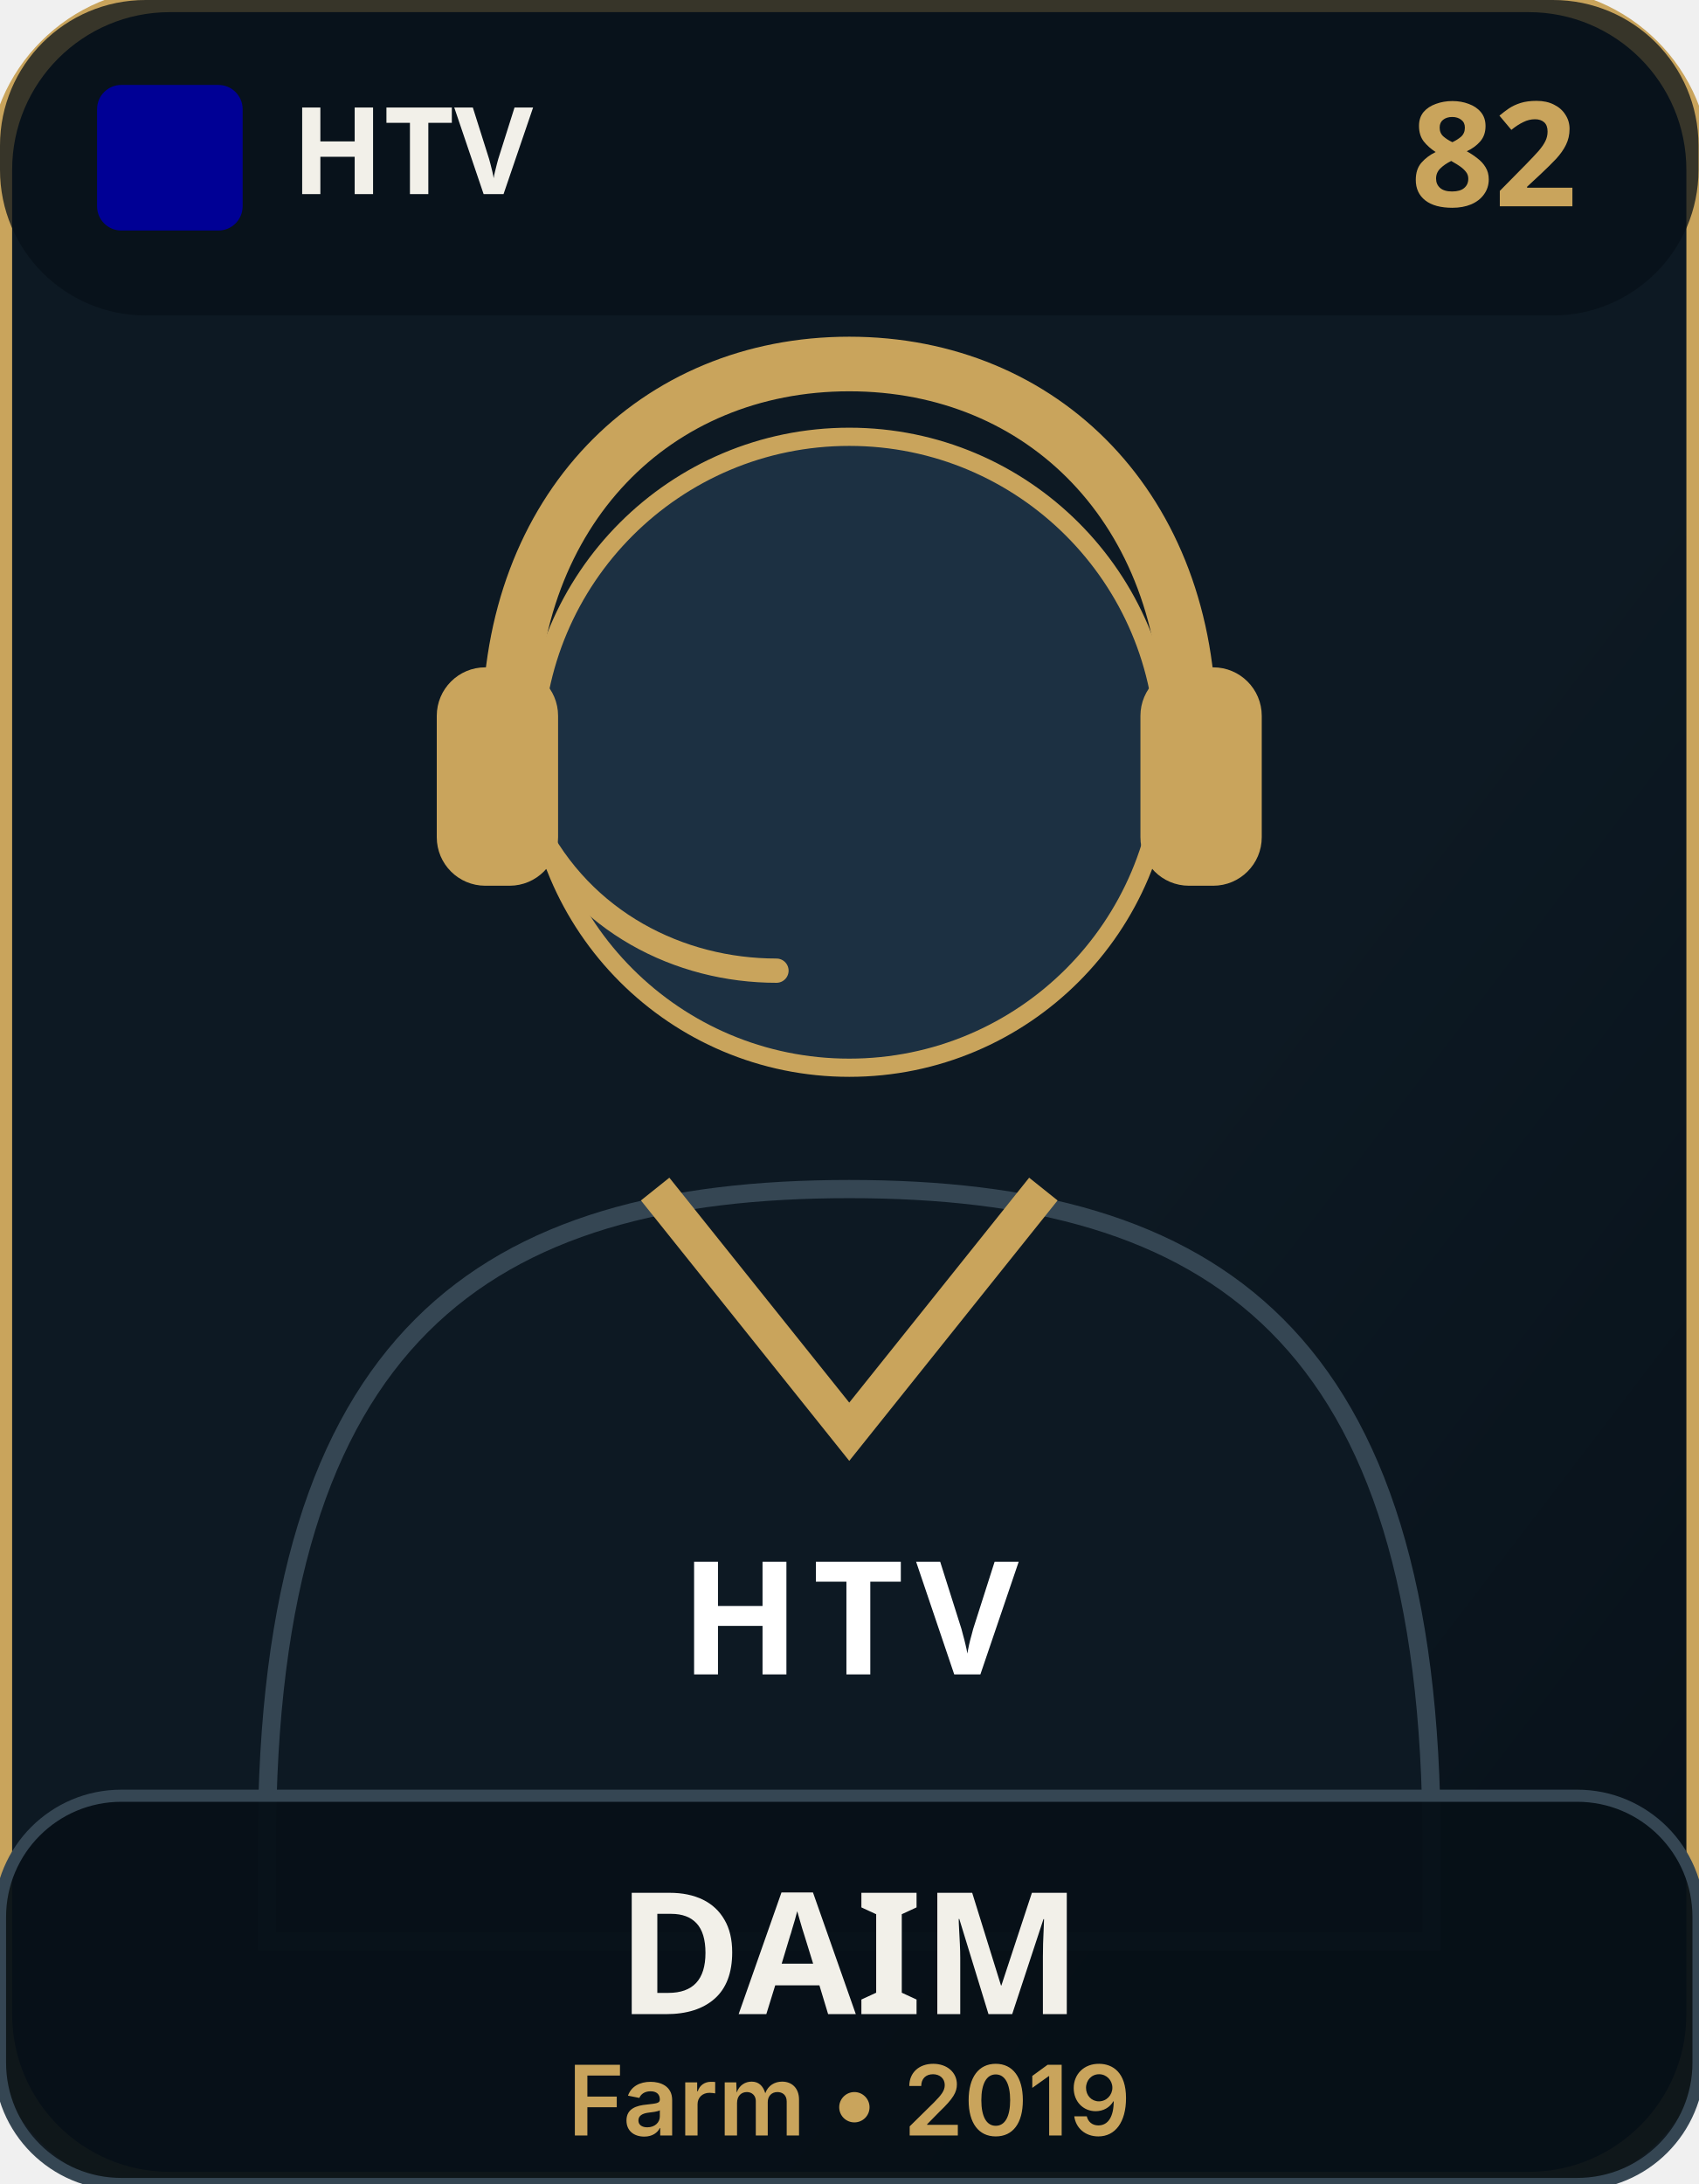
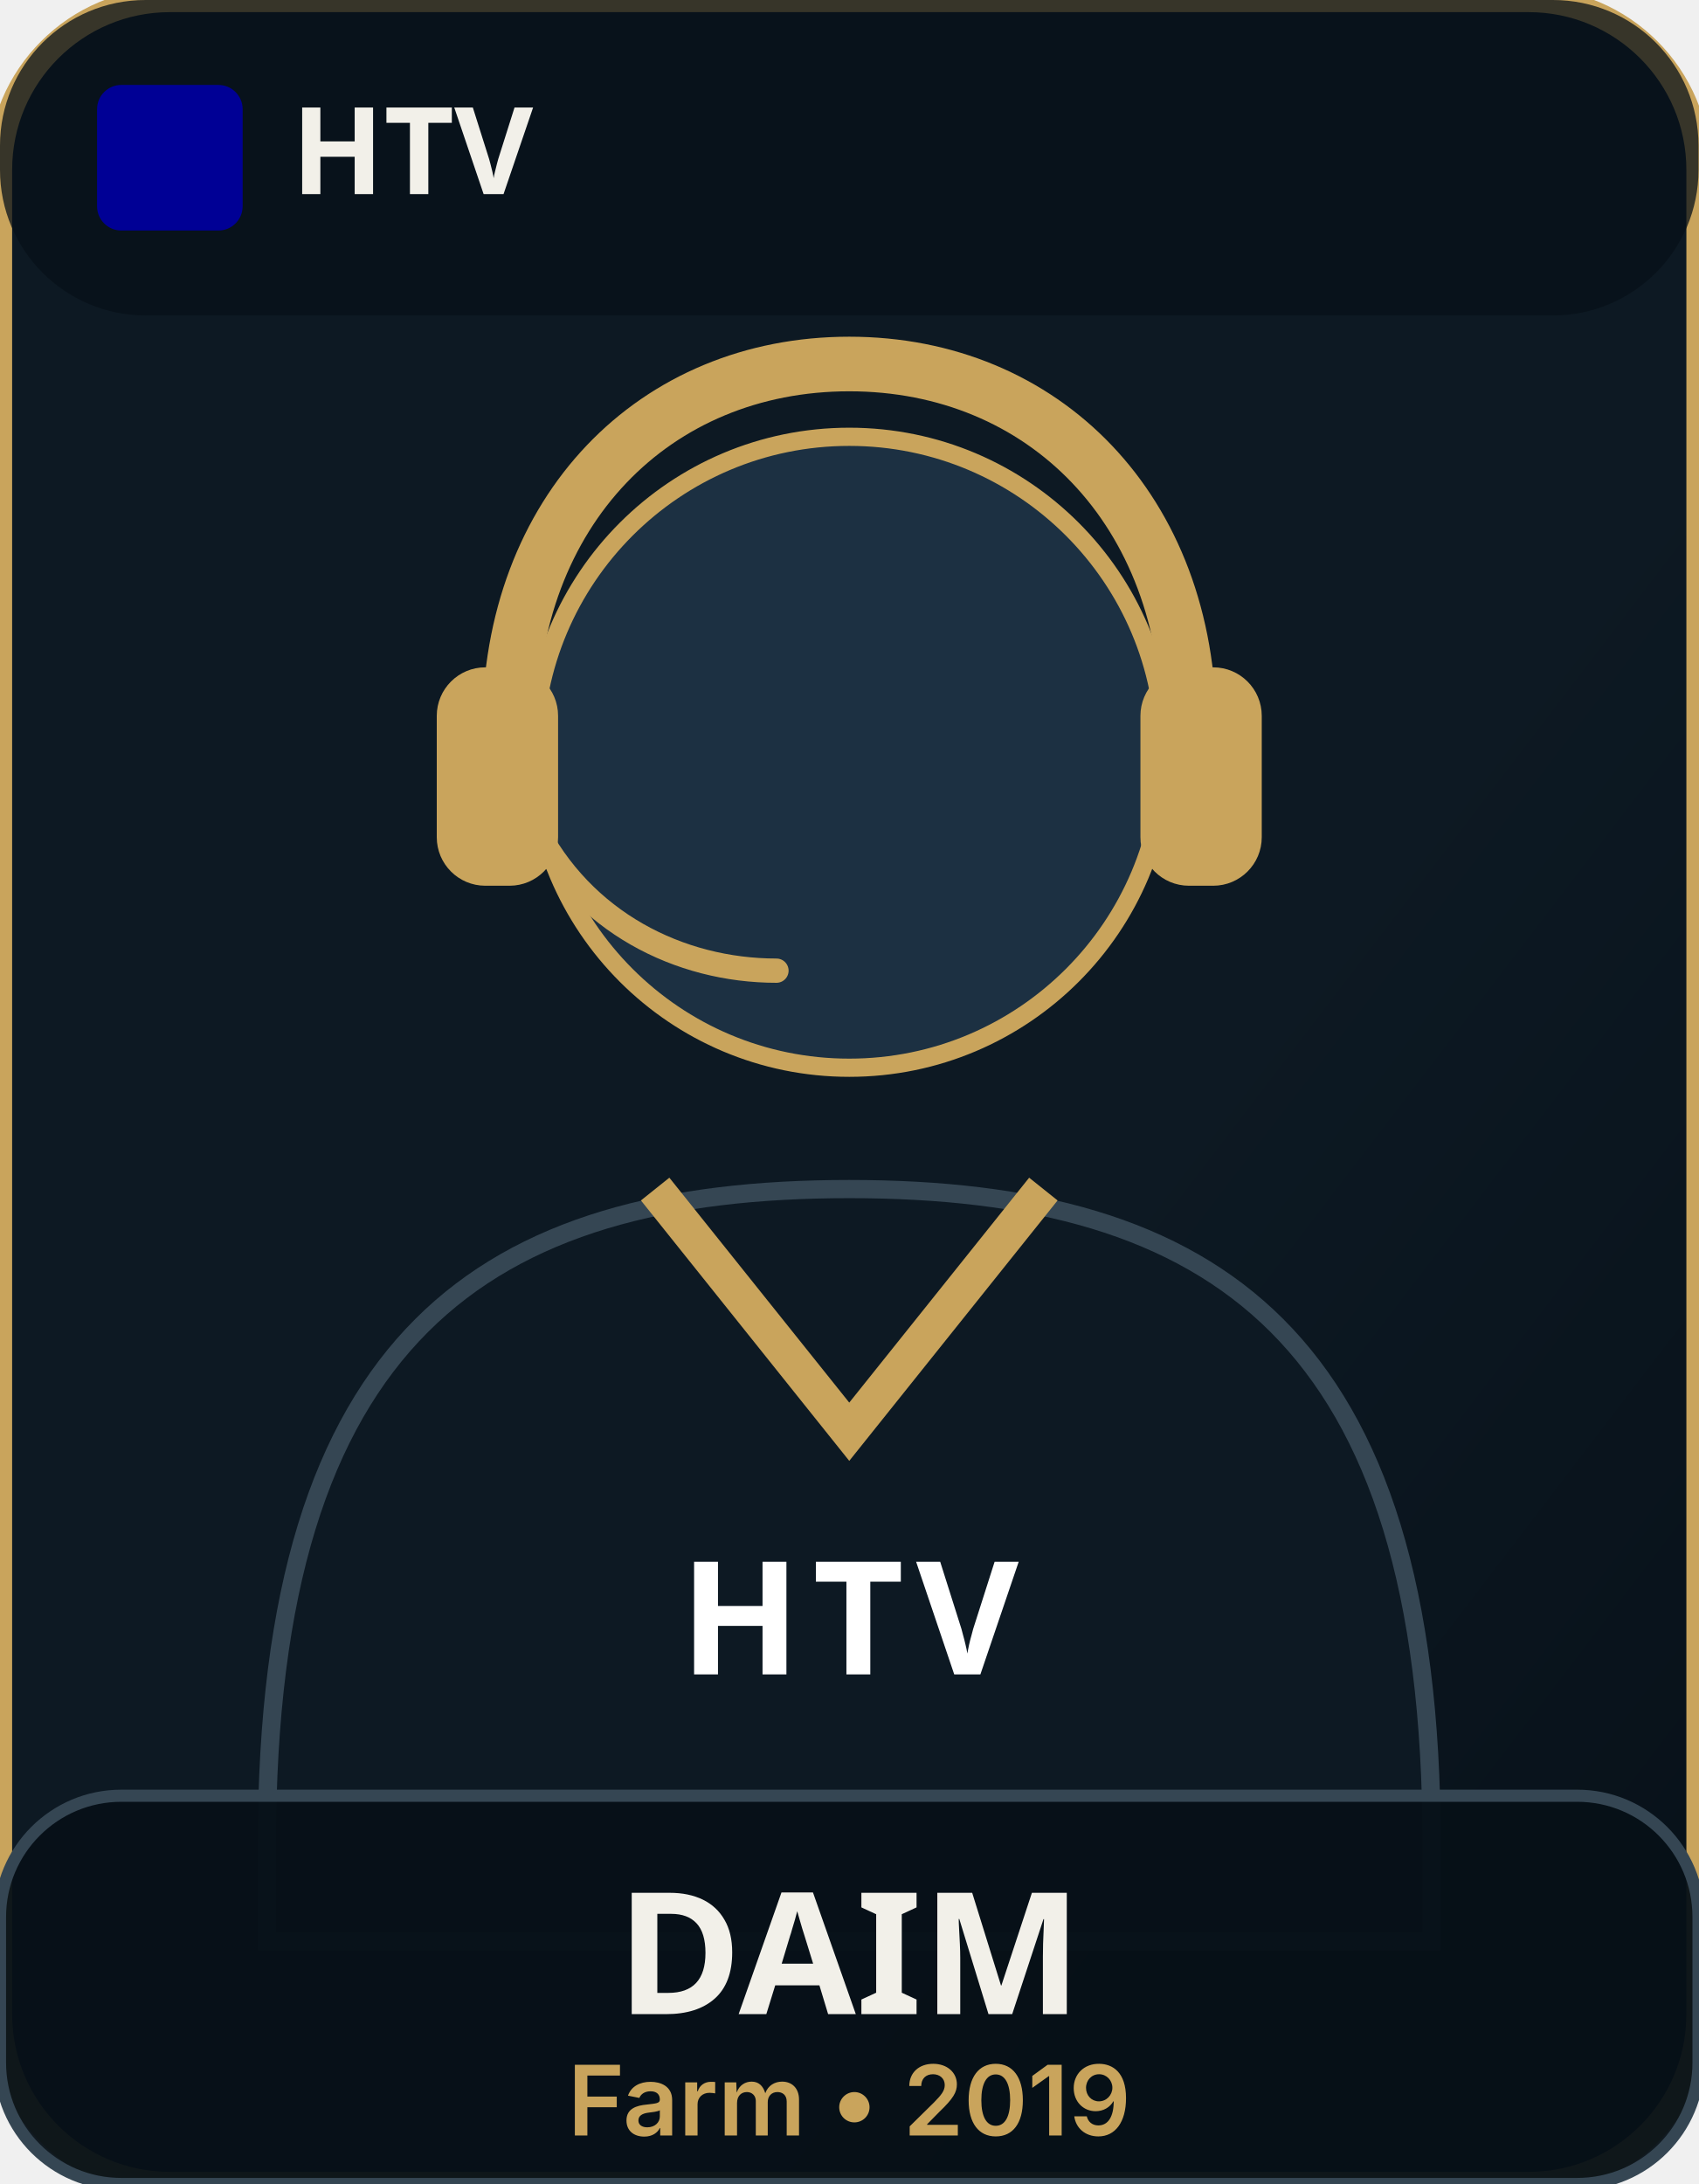
<svg xmlns="http://www.w3.org/2000/svg" viewBox="0 0 140 180" fill="none">
  <defs>
    <linearGradient id="pGrad_HTV" x1="0%" y1="0%" x2="100%" y2="100%">
      <stop offset="0%" stop-color="#0D1923" />
      <stop offset="60%" stop-color="#0D1923" />
      <stop offset="100%" stop-color="#071018" />
    </linearGradient>
  </defs>
  <rect width="140" height="180" rx="14" fill="url(#pGrad_HTV)" stroke="#C9A45C" stroke-width="2" />
  <rect x="0" y="0" width="140" height="26" rx="12" fill="#071018" fill-opacity="0.75" />
  <rect x="8" y="7" width="12" height="12" rx="2" fill="#000095" />
  <text x="24" y="16" font-family="'Barlow Condensed', sans-serif" font-size="10" font-weight="bold" fill="#F2F0E9">HTV</text>
-   <text x="130" y="17" font-family="'Barlow Condensed', sans-serif" font-size="12" font-weight="900" fill="#C9A45C" text-anchor="end">82</text>
  <circle cx="70" cy="62" r="26" fill="#1C3042" stroke="#C9A45C" stroke-width="1.5" />
  <path d="M42 60C42 42 54 30 70 30C86 30 98 42 98 60" stroke="#C9A45C" stroke-width="4.5" stroke-linecap="round" />
  <rect x="36" y="55" width="10" height="18" rx="4" fill="#C9A45C" />
  <rect x="94" y="55" width="10" height="18" rx="4" fill="#C9A45C" />
  <path d="M44 68C48 76 56 80 64 80" stroke="#C9A45C" stroke-width="2" stroke-linecap="round" />
  <path d="M22 152C22 110 40 98 70 98C100 98 118 110 118 152V160H22V152Z" fill="#0D1923" stroke="#354653" stroke-width="1.5" />
  <path d="M54 98L70 118L86 98" stroke="#C9A45C" stroke-width="3" fill="none" />
  <text x="70" y="138" font-family="'Barlow Condensed', sans-serif" font-size="13" font-weight="900" fill="#FFFFFF" text-anchor="middle" letter-spacing="1">HTV</text>
  <rect x="0" y="148" width="140" height="32" rx="10" fill="#071018" fill-opacity="0.95" stroke="#354653" stroke-width="1" />
  <text x="70" y="166" font-family="'Barlow Condensed', sans-serif" font-size="14" font-weight="900" fill="#F2F0E9" text-anchor="middle">DAIM</text>
  <text x="70" y="176" font-family="'Inter', sans-serif" font-size="8" font-weight="600" fill="#C9A45C" text-anchor="middle">Farm • 2019</text>
</svg>
